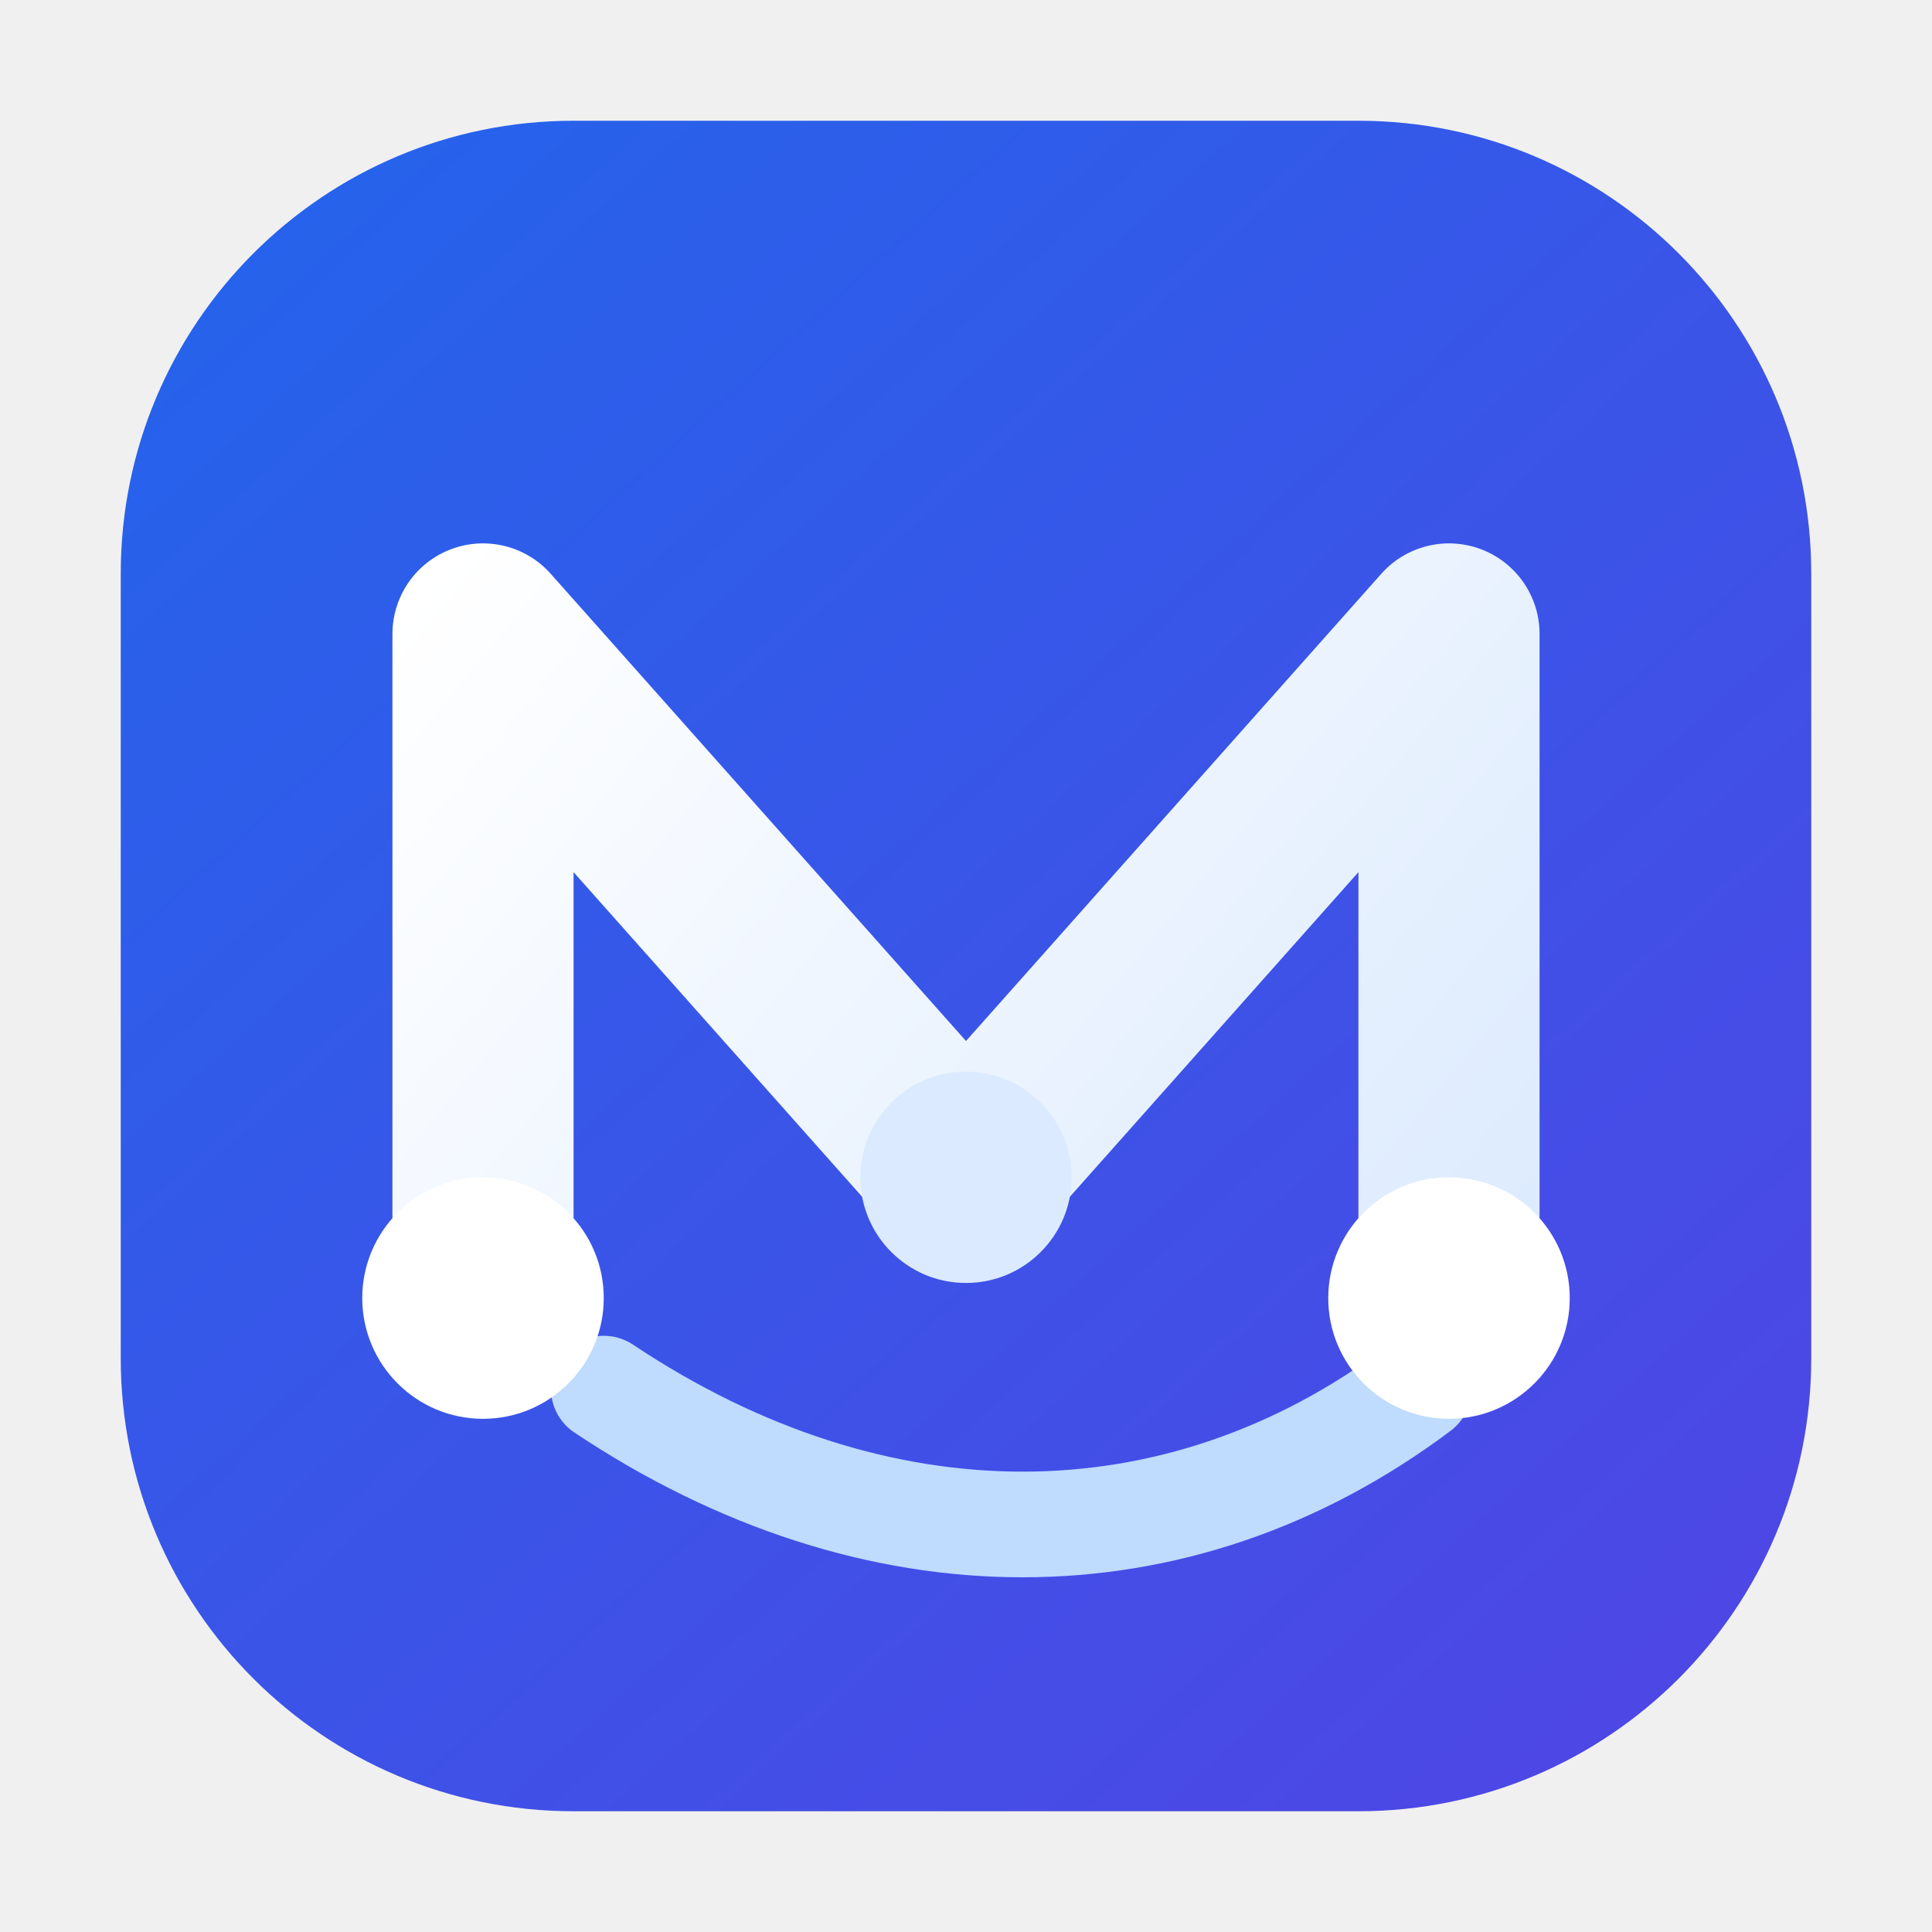
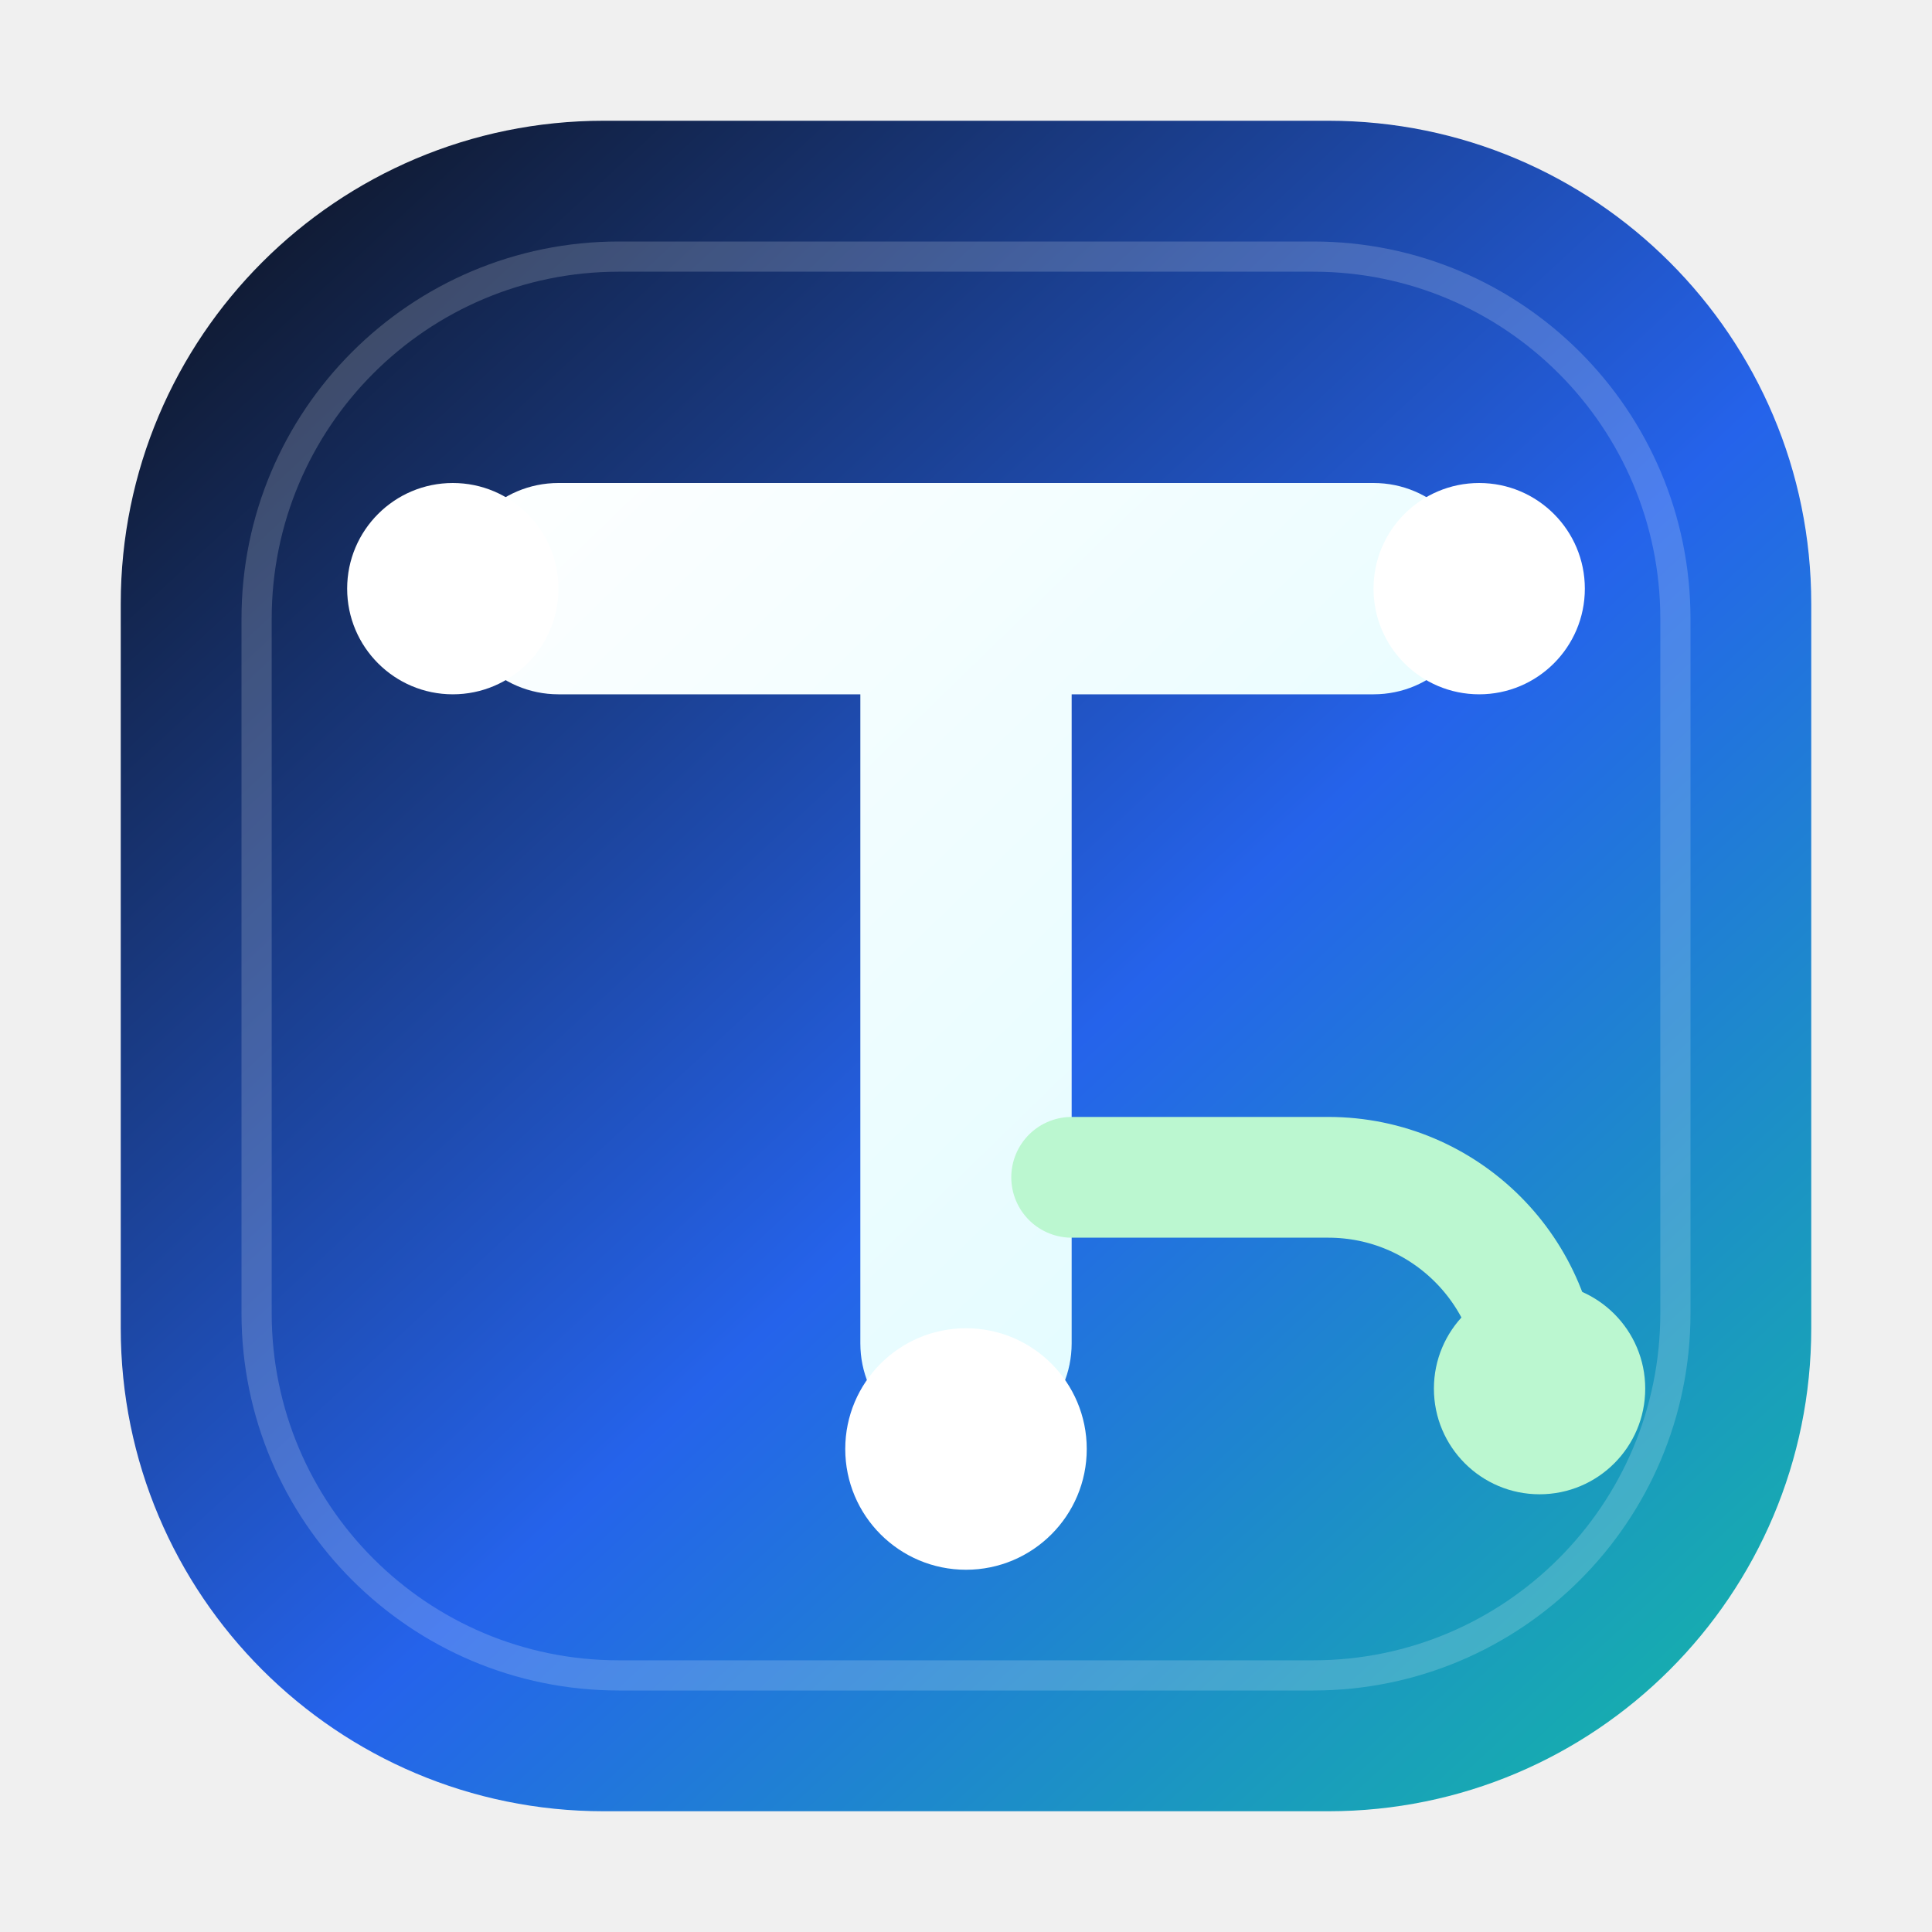
<svg xmlns="http://www.w3.org/2000/svg" width="64" height="64" viewBox="0 0 64 64" fill="none">
  <defs>
-     <linearGradient id="bg" x1="8" y1="6" x2="56" y2="59" gradientUnits="userSpaceOnUse">
-       <stop stop-color="#2563EB" />
-       <stop offset="1" stop-color="#4F46E5" />
+     <linearGradient id="bg" x1="8" y1="6" x2="58" y2="60" gradientUnits="userSpaceOnUse">
+       <stop stop-color="#0F172A" />
+       <stop offset="0.54" stop-color="#2563EB" />
+       <stop offset="1" stop-color="#14B8A6" />
    </linearGradient>
-     <linearGradient id="line" x1="15" y1="18" x2="49" y2="46" gradientUnits="userSpaceOnUse">
+     <linearGradient id="mark" x1="15" y1="14" x2="48" y2="48" gradientUnits="userSpaceOnUse">
      <stop stop-color="#FFFFFF" />
-       <stop offset="1" stop-color="#DBEAFE" />
+       <stop offset="1" stop-color="#DDFBFF" />
    </linearGradient>
  </defs>
-   <rect x="4" y="4" width="56" height="56" rx="15" fill="url(#bg)" />
-   <path d="M16 43V21L32 39L48 21V43" stroke="url(#line)" stroke-width="6" stroke-linecap="round" stroke-linejoin="round" />
-   <path d="M20 46C29 52 39 52 47 46" stroke="#BFDBFE" stroke-width="3.5" stroke-linecap="round" />
-   <circle cx="16" cy="43" r="4" fill="#FFFFFF" />
-   <circle cx="32" cy="39" r="3.5" fill="#DBEAFE" />
-   <circle cx="48" cy="43" r="4" fill="#FFFFFF" />
+   <rect x="4" y="4" width="56" height="56" rx="16" fill="url(#bg)" />
+   <rect x="8.5" y="8.5" width="47" height="47" rx="12" stroke="#FFFFFF" stroke-opacity="0.18" />
+   <rect x="15" y="16" width="34" height="7" rx="3.5" fill="url(#mark)" />
+   <rect x="28.5" y="19" width="7" height="29" rx="3.5" fill="url(#mark)" />
+   <path d="M35.5 39H44C47.866 39 51 42.134 51 46" stroke="#BBF7D0" stroke-width="4" stroke-linecap="round" />
+   <circle cx="15" cy="19.5" r="3.5" fill="#FFFFFF" />
+   <circle cx="49" cy="19.5" r="3.5" fill="#FFFFFF" />
+   <circle cx="32" cy="48" r="4" fill="#FFFFFF" />
+   <circle cx="51" cy="46" r="3.5" fill="#BBF7D0" />
</svg>
